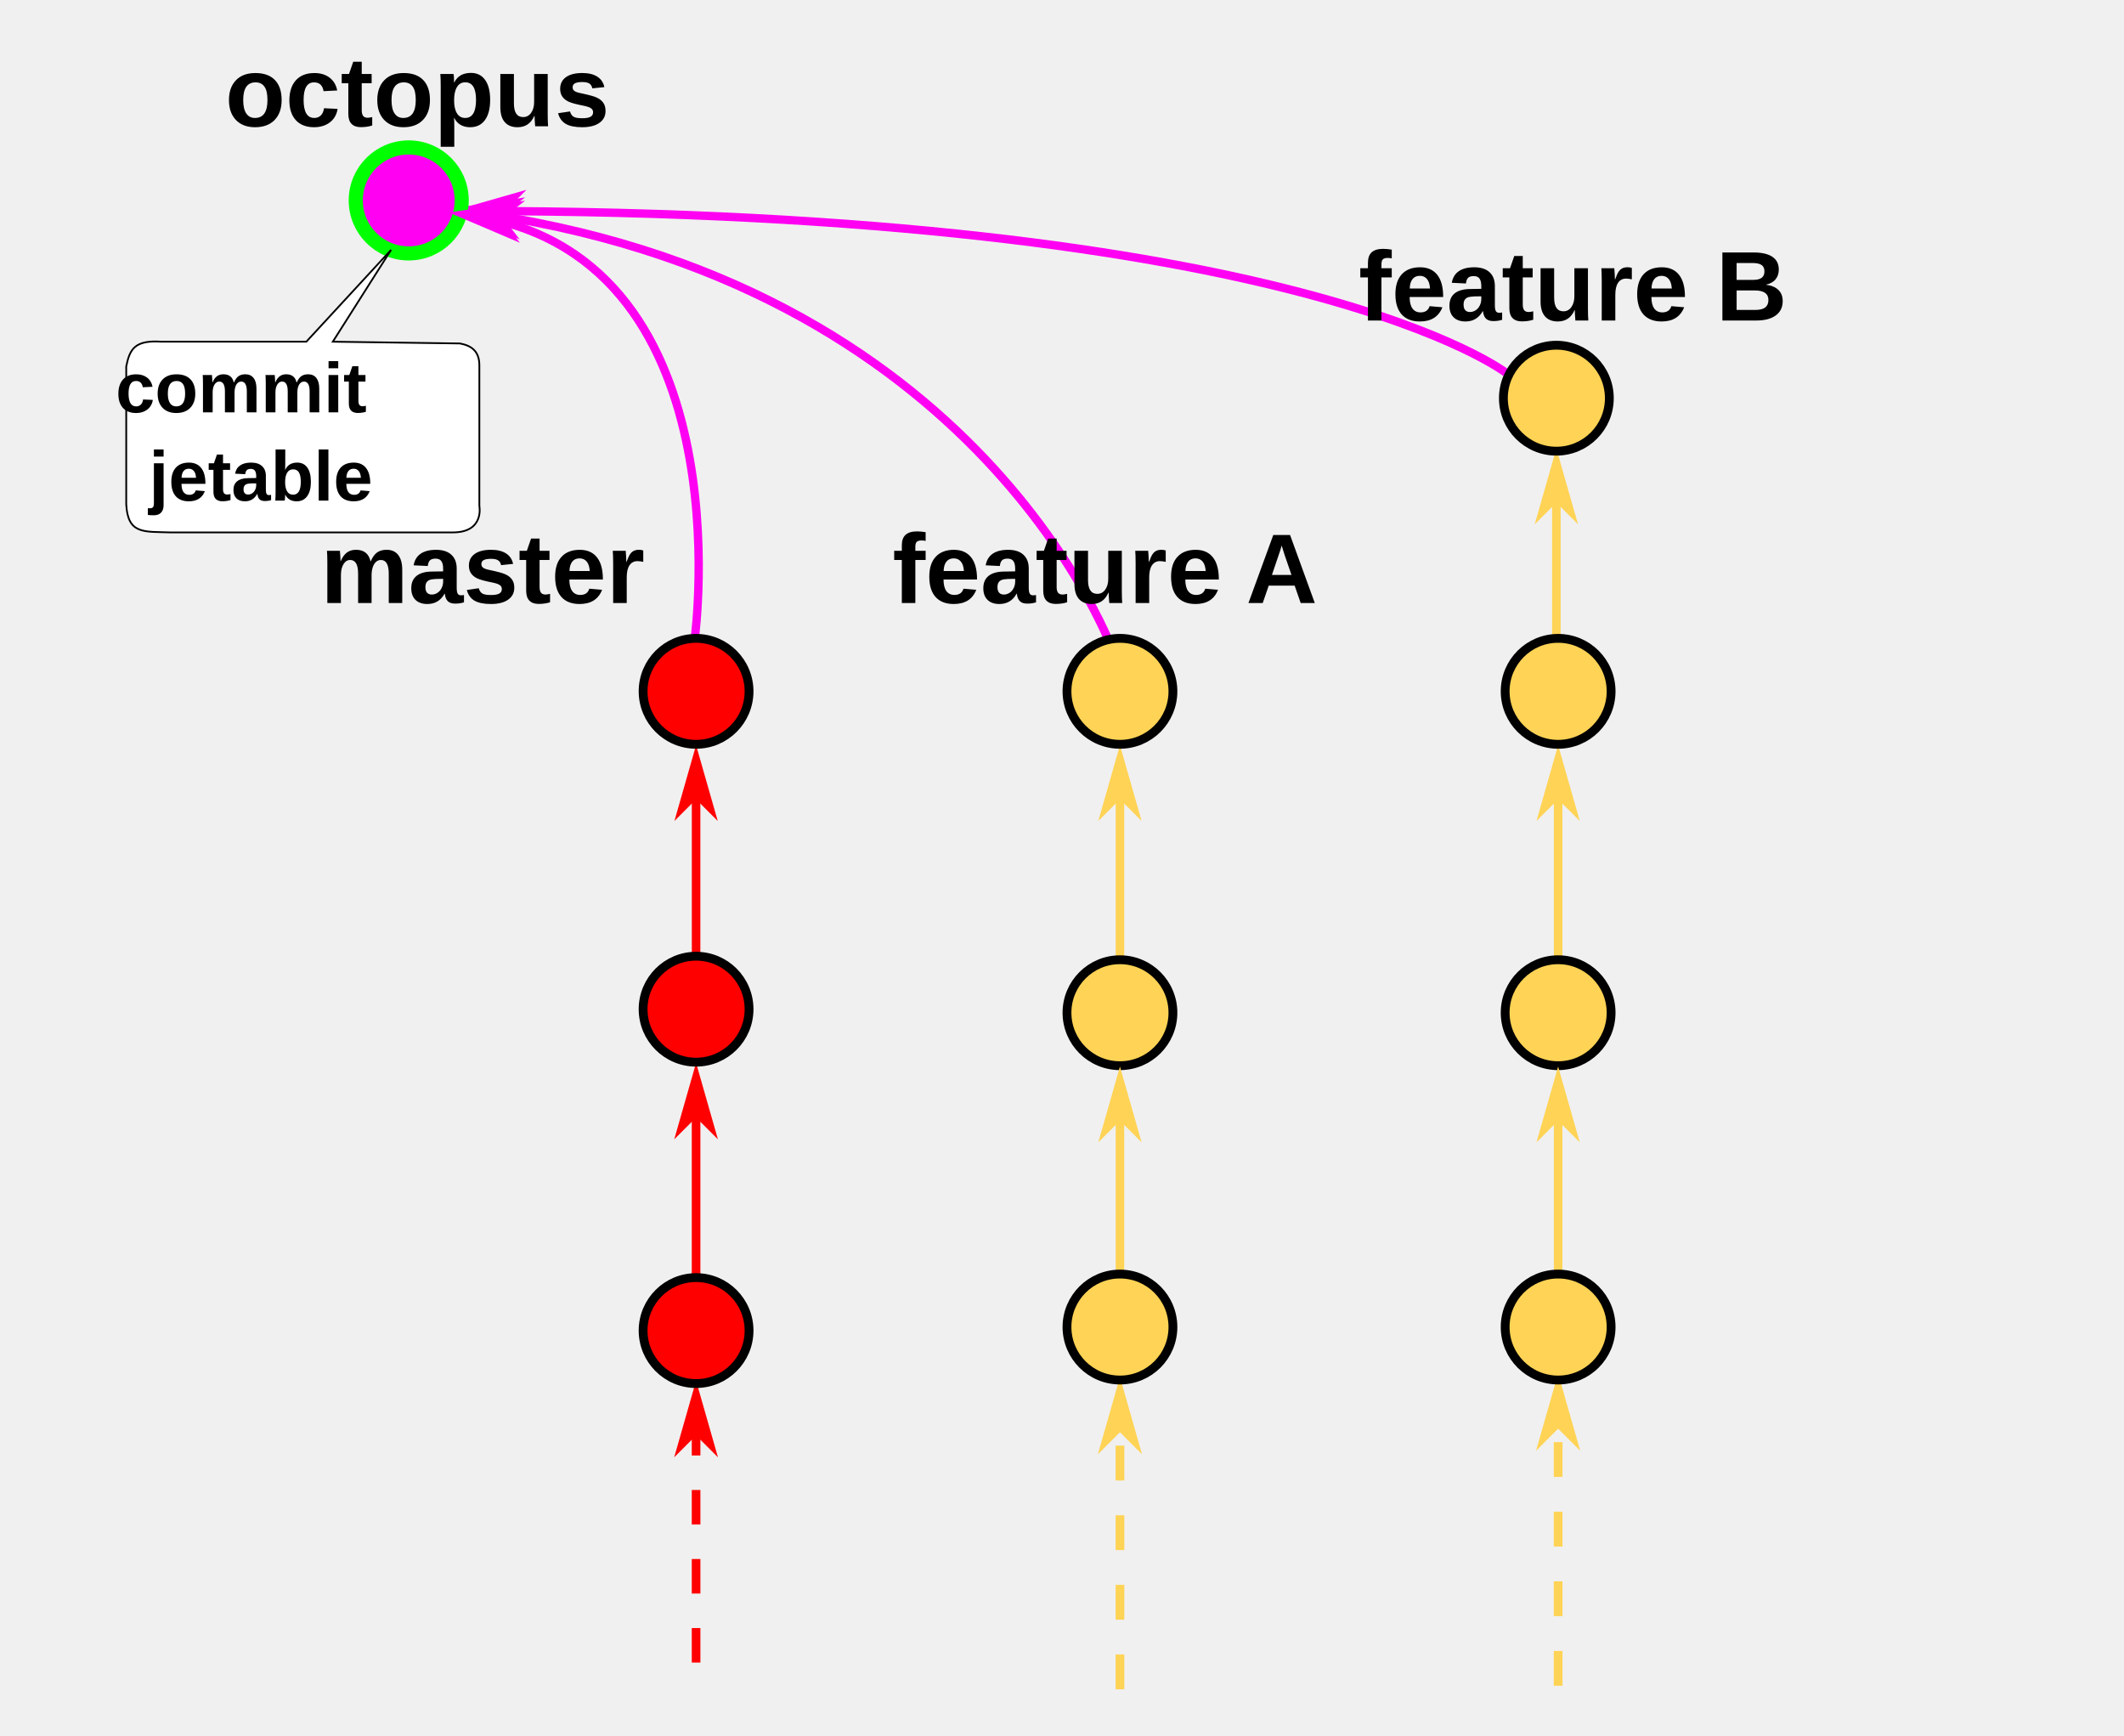
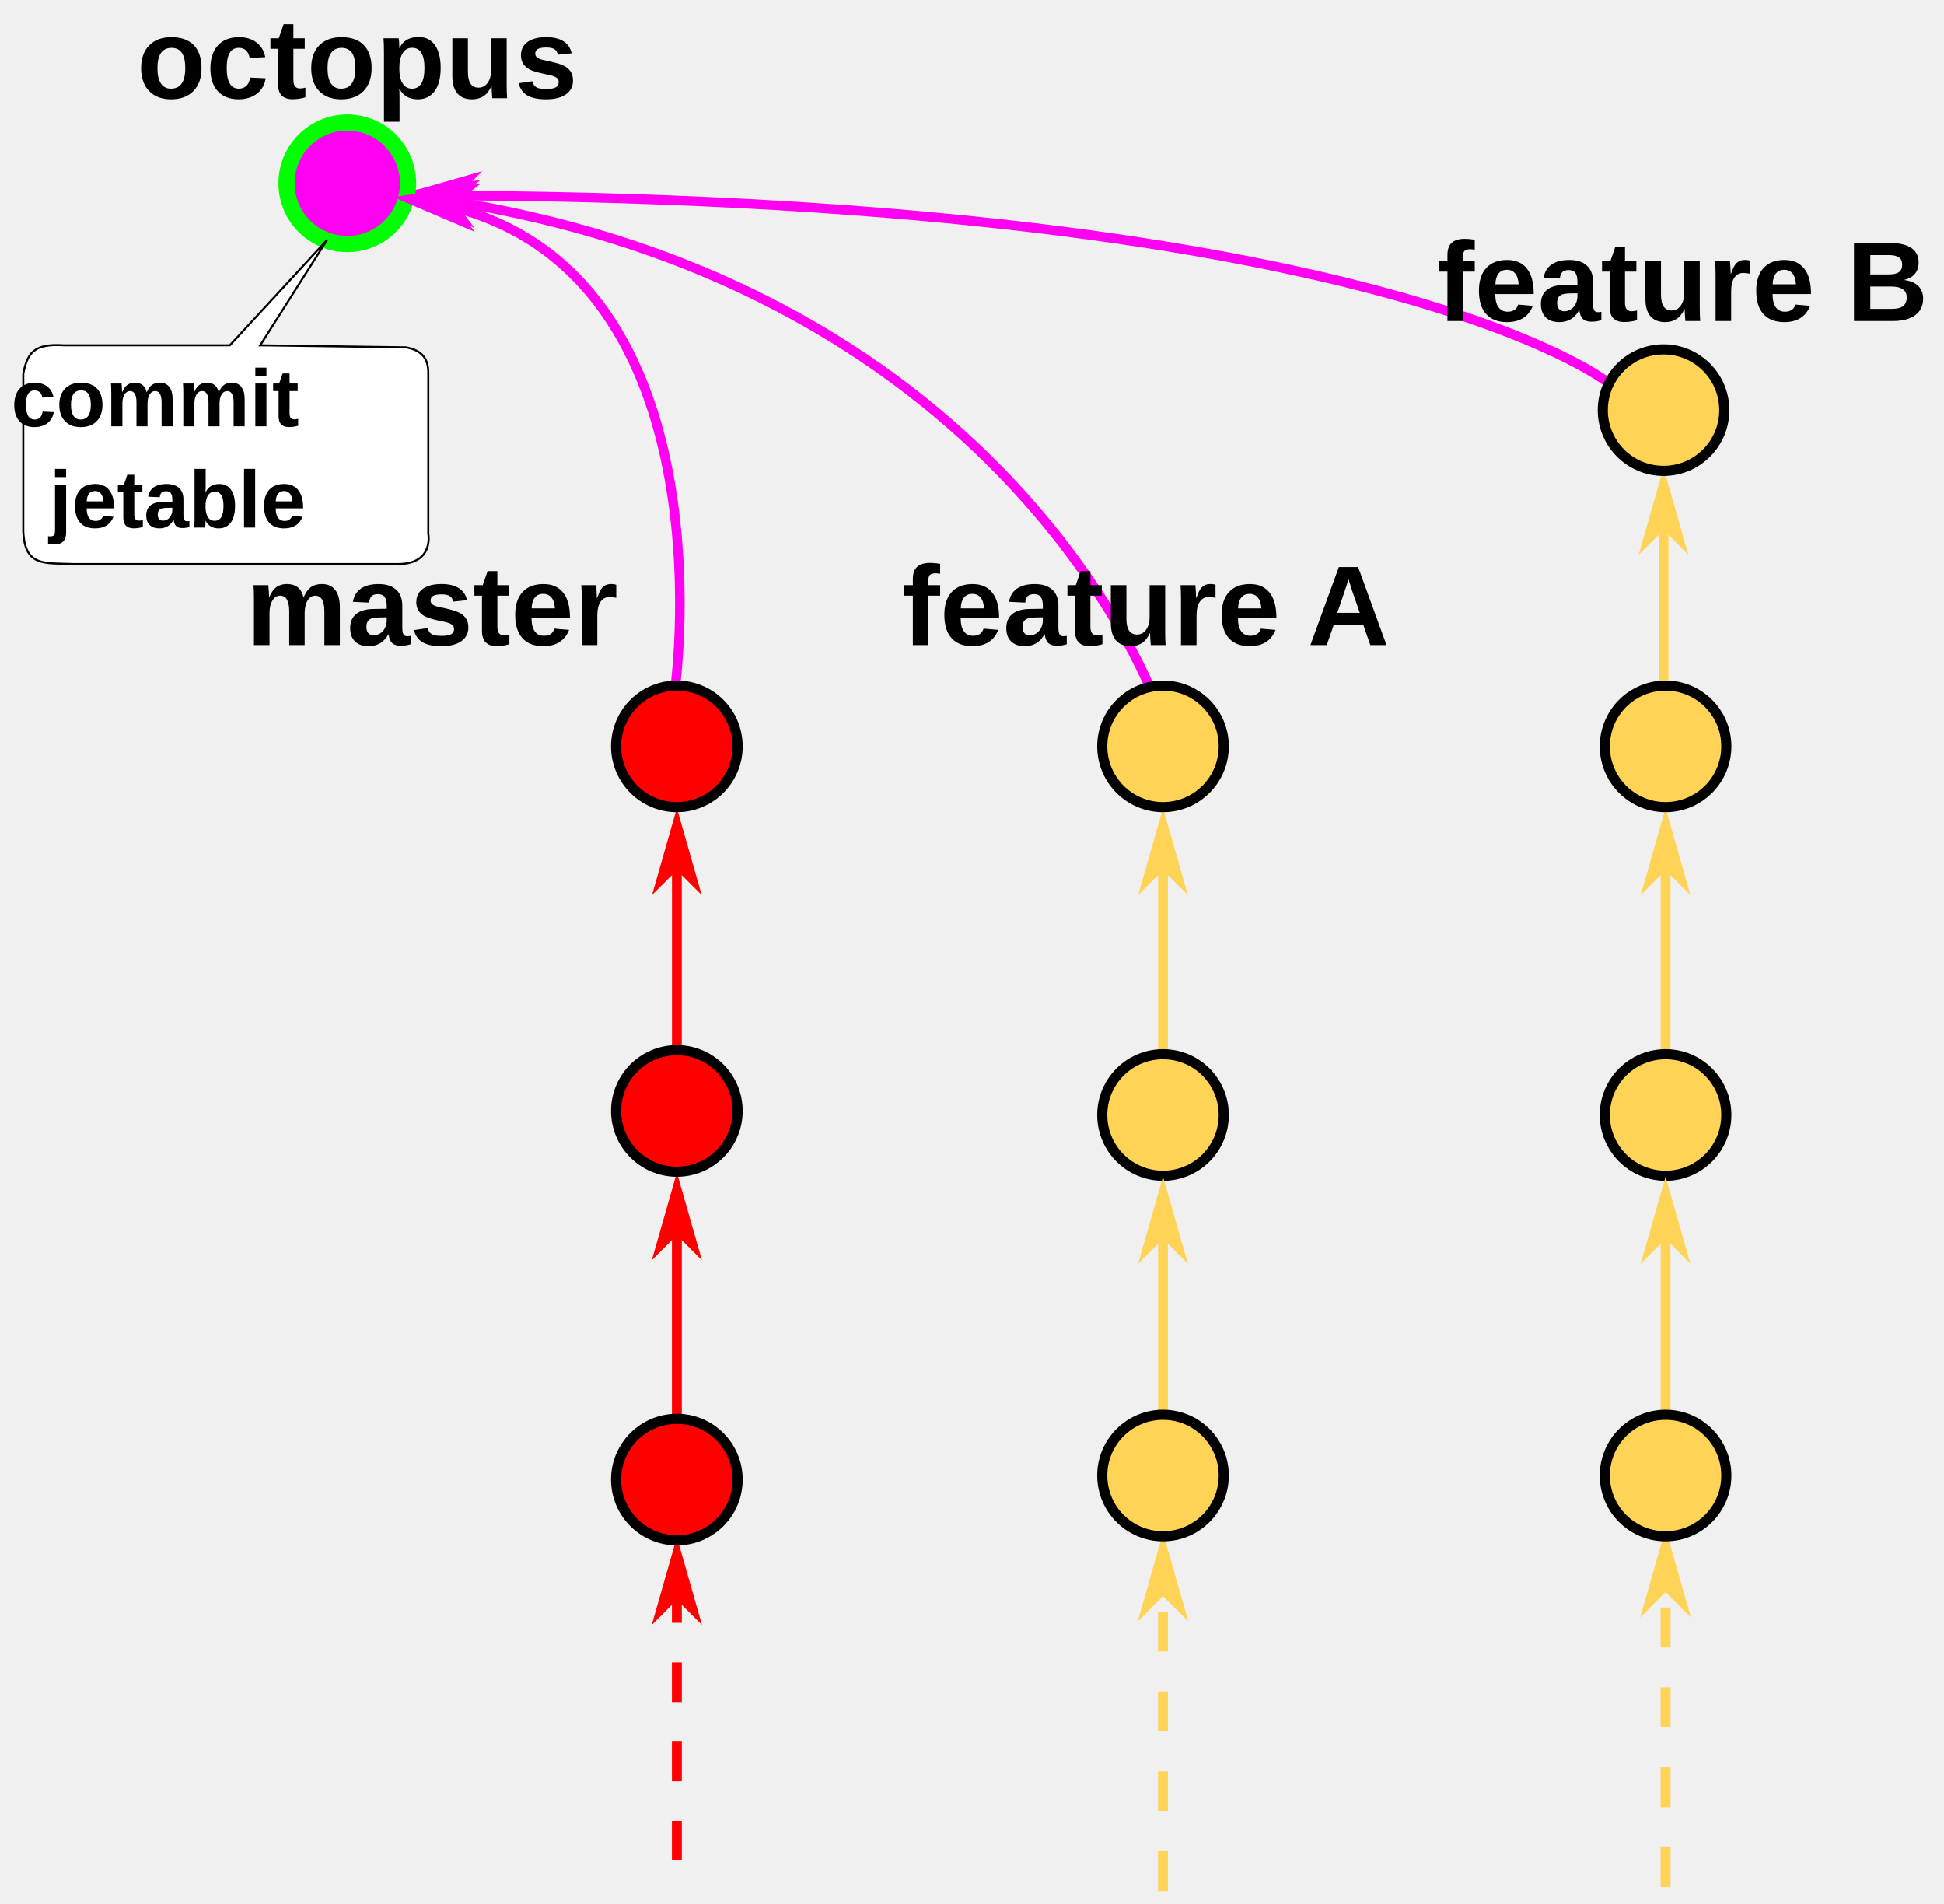
- <svg xmlns="http://www.w3.org/2000/svg" xmlns:ns1="http://www.openswatchbook.org/uri/2009/osb" width="1203" height="983" id="svg2" version="1.1">
+ <svg xmlns="http://www.w3.org/2000/svg" xmlns:ns1="http://www.openswatchbook.org/uri/2009/osb" width="960" height="940" id="svg2" version="1.1">
  <defs id="defs4">
    <marker style="overflow:visible" id="Arrow1Mend" refX="0" refY="0" orient="auto">
      <path transform="matrix(-0.4,0,0,-0.4,-4,0)" style="fill-rule:evenodd;stroke:#000000;stroke-width:1pt" d="M 0,0 5,-5 -12.5,0 5,5 0,0 z" id="path4070" />
    </marker>
    <marker style="overflow:visible" id="TriangleOutL" refX="0" refY="0" orient="auto">
      <path transform="scale(0.8,0.8)" style="fill-rule:evenodd;stroke:#000000;stroke-width:1pt" d="m 5.77,0 -8.65,5 0,-10 8.65,5 z" id="path4203" />
    </marker>
    <marker style="overflow:visible" id="EmptyTriangleInL" refX="0" refY="0" orient="auto">
      <path transform="matrix(-0.8,0,0,-0.8,4.8,0)" style="fill:#ffffff;fill-rule:evenodd;stroke:#000000;stroke-width:1pt" d="m 5.77,0 -8.65,5 0,-10 8.65,5 z" id="path4212" />
    </marker>
    <marker style="overflow:visible" id="EmptyTriangleOutL" refX="0" refY="0" orient="auto">
      <path transform="matrix(0.8,0,0,0.8,-4.8,0)" style="fill:#ffffff;fill-rule:evenodd;stroke:#000000;stroke-width:1pt" d="m 5.77,0 -8.65,5 0,-10 8.65,5 z" id="path4221" />
    </marker>
    <linearGradient id="linearGradient9318">
      <stop id="stop9328" offset="0" style="stop-color:#ff0000;stop-opacity:0.247;" />
      <stop style="stop-color:#ff0000;stop-opacity:0.122;" offset="0.5" id="stop9334" />
      <stop id="stop9322" offset="1" style="stop-color:#ff0000;stop-opacity:0;" />
    </linearGradient>
    <linearGradient id="linearGradient9310">
      <stop id="stop9312" offset="0" style="stop-color:#ff0000;stop-opacity:1;" />
      <stop id="stop9314" offset="1" style="stop-color:#ff0000;stop-opacity:0;" />
    </linearGradient>
    <linearGradient ns1:paint="solid" id="linearGradient7685">
      <stop id="stop7687" offset="0" style="stop-color:#ff993b;stop-opacity:1;" />
    </linearGradient>
    <linearGradient id="linearGradient6243">
      <stop id="stop6245" offset="0" style="stop-color:#ff993b;stop-opacity:1;" />
      <stop id="stop6247" offset="1" style="stop-color:#ff993b;stop-opacity:0;" />
    </linearGradient>
    <linearGradient ns1:paint="solid" id="linearGradient6187">
      <stop id="stop6189" offset="0" style="stop-color:#ff973b;stop-opacity:1;" />
    </linearGradient>
    <linearGradient id="linearGradient6171">
      <stop id="stop6173" offset="0" style="stop-color:#e60000;stop-opacity:1;" />
      <stop id="stop6175" offset="1" style="stop-color:#000000;stop-opacity:0;" />
    </linearGradient>
    <marker style="overflow:visible" id="Arrow2Lend" refX="0" refY="0" orient="auto">
      <path transform="matrix(-1.1,0,0,-1.1,-1.1,0)" d="M 8.719,4.034 -2.207,0.016 8.719,-4.002 c -1.745,2.372 -1.735,5.617 -6e-7,8.035 z" style="fill-rule:evenodd;stroke-width:0.625;stroke-linejoin:round" id="path4082" />
    </marker>
    <marker style="overflow:visible" id="Arrow1Mend-8" refX="0" refY="0" orient="auto">
      <path transform="matrix(-0.4,0,0,-0.4,-4,0)" style="fill-rule:evenodd;stroke:#000000;stroke-width:1pt" d="M 0,0 5,-5 -12.5,0 5,5 0,0 z" id="path4070-5" />
    </marker>
    <marker style="overflow:visible" id="Arrow1Mend-5" refX="0" refY="0" orient="auto">
      <path transform="matrix(-0.4,0,0,-0.4,-4,0)" style="fill-rule:evenodd;stroke:#000000;stroke-width:1pt" d="M 0,0 5,-5 -12.5,0 5,5 0,0 z" id="path4070-2" />
    </marker>
    <marker style="overflow:visible" id="Arrow1Mend-2" refX="0" refY="0" orient="auto">
      <path transform="matrix(-0.4,0,0,-0.4,-4,0)" style="fill-rule:evenodd;stroke:#000000;stroke-width:1pt" d="M 0,0 5,-5 -12.5,0 5,5 0,0 z" id="path4070-8" />
    </marker>
    <marker style="overflow:visible" id="Arrow1Mend-87" refX="0" refY="0" orient="auto">
      <path transform="matrix(-0.4,0,0,-0.4,-4,0)" style="fill-rule:evenodd;stroke:#000000;stroke-width:1pt" d="M 0,0 5,-5 -12.5,0 5,5 0,0 z" id="path4070-4" />
    </marker>
    <marker style="overflow:visible" id="Arrow1Mend-0" refX="0" refY="0" orient="auto">
      <path transform="matrix(-0.4,0,0,-0.4,-4,0)" style="fill-rule:evenodd;stroke:#000000;stroke-width:1pt" d="M 0,0 5,-5 -12.5,0 5,5 0,0 z" id="path4070-59" />
    </marker>
    <marker style="overflow:visible" id="Arrow1Mend-7" refX="0" refY="0" orient="auto">
      <path transform="matrix(-0.4,0,0,-0.4,-4,0)" style="fill-rule:evenodd;stroke:#000000;stroke-width:1pt" d="M 0,0 5,-5 -12.5,0 5,5 0,0 z" id="path4070-40" />
    </marker>
    <marker style="overflow:visible" id="Arrow1Mend-1" refX="0" refY="0" orient="auto">
      <path transform="matrix(-0.4,0,0,-0.4,-4,0)" style="fill-rule:evenodd;stroke:#000000;stroke-width:1pt" d="M 0,0 5,-5 -12.5,0 5,5 0,0 z" id="path4070-7" />
    </marker>
    <marker style="overflow:visible" id="Arrow1Mend-09" refX="0" refY="0" orient="auto">
      <path transform="matrix(-0.4,0,0,-0.4,-4,0)" style="fill-rule:evenodd;stroke:#000000;stroke-width:1pt" d="M 0,0 5,-5 -12.5,0 5,5 0,0 z" id="path4070-48" />
    </marker>
    <marker style="overflow:visible" id="Arrow1Mend7" refX="0" refY="0" orient="auto">
-       <path transform="matrix(-0.4,0,0,-0.4,-4,0)" style="stroke:#ff00f3;stroke-width:1pt;fill:#ff00f3;fill-rule:evenodd" d="M 0,0 5,-5 -12.5,0 5,5 0,0 z" id="path7571" />
+       <path transform="matrix(-0.4,0,0,-0.4,-4,0)" style="fill:#ff00f3;fill-rule:evenodd;stroke:#ff00f3;stroke-width:1pt" d="M 0,0 5,-5 -12.5,0 5,5 0,0 z" id="path7571" />
    </marker>
    <marker style="overflow:visible" id="Arrow1Mendy" refX="0" refY="0" orient="auto">
-       <path transform="matrix(-0.4,0,0,-0.4,-4,0)" style="stroke:#ffd355;stroke-width:1pt;fill:#ffd355;fill-rule:evenodd" d="M 0,0 5,-5 -12.5,0 5,5 0,0 z" id="path7574" />
+       <path transform="matrix(-0.4,0,0,-0.4,-4,0)" style="fill:#ffd355;fill-rule:evenodd;stroke:#ffd355;stroke-width:1pt" d="M 0,0 5,-5 -12.5,0 5,5 0,0 z" id="path7574" />
    </marker>
    <marker style="overflow:visible" id="Arrow1Mendq" refX="0" refY="0" orient="auto">
-       <path transform="matrix(-0.4,0,0,-0.4,-4,0)" style="stroke:#ffd355;stroke-width:1pt;fill:#ffd355;fill-rule:evenodd" d="M 0,0 5,-5 -12.5,0 5,5 0,0 z" id="path7577" />
+       <path transform="matrix(-0.4,0,0,-0.4,-4,0)" style="fill:#ffd355;fill-rule:evenodd;stroke:#ffd355;stroke-width:1pt" d="M 0,0 5,-5 -12.5,0 5,5 0,0 z" id="path7577" />
    </marker>
    <marker style="overflow:visible" id="Arrow1Mendj" refX="0" refY="0" orient="auto">
-       <path transform="matrix(-0.4,0,0,-0.4,-4,0)" style="stroke:#ff0000;stroke-width:1pt;fill:#ff0000;fill-rule:evenodd" d="M 0,0 5,-5 -12.5,0 5,5 0,0 z" id="path7580" />
+       <path transform="matrix(-0.4,0,0,-0.4,-4,0)" style="fill:#ff0000;fill-rule:evenodd;stroke:#ff0000;stroke-width:1pt" d="M 0,0 5,-5 -12.5,0 5,5 0,0 z" id="path7580" />
    </marker>
    <marker style="overflow:visible" id="Arrow1Mende" refX="0" refY="0" orient="auto">
-       <path transform="matrix(-0.4,0,0,-0.4,-4,0)" style="stroke:#ffd355;stroke-width:1pt;fill:#ffd355;fill-rule:evenodd" d="M 0,0 5,-5 -12.5,0 5,5 0,0 z" id="path7583" />
+       <path transform="matrix(-0.4,0,0,-0.4,-4,0)" style="fill:#ffd355;fill-rule:evenodd;stroke:#ffd355;stroke-width:1pt" d="M 0,0 5,-5 -12.5,0 5,5 0,0 z" id="path7583" />
    </marker>
    <marker style="overflow:visible" id="Arrow1MendR" refX="0" refY="0" orient="auto">
-       <path transform="matrix(-0.4,0,0,-0.4,-4,0)" style="stroke:#ff00f3;stroke-width:1pt;fill:#ff00f3;fill-rule:evenodd" d="M 0,0 5,-5 -12.5,0 5,5 0,0 z" id="path7586" />
+       <path transform="matrix(-0.4,0,0,-0.4,-4,0)" style="fill:#ff00f3;fill-rule:evenodd;stroke:#ff00f3;stroke-width:1pt" d="M 0,0 5,-5 -12.5,0 5,5 0,0 z" id="path7586" />
    </marker>
    <marker style="overflow:visible" id="Arrow1MendS" refX="0" refY="0" orient="auto">
-       <path transform="matrix(-0.4,0,0,-0.4,-4,0)" style="stroke:#ff0000;stroke-width:1pt;fill:#ff0000;fill-rule:evenodd" d="M 0,0 5,-5 -12.5,0 5,5 0,0 z" id="path7589" />
+       <path transform="matrix(-0.4,0,0,-0.4,-4,0)" style="fill:#ff0000;fill-rule:evenodd;stroke:#ff0000;stroke-width:1pt" d="M 0,0 5,-5 -12.5,0 5,5 0,0 z" id="path7589" />
    </marker>
    <marker style="overflow:visible" id="Arrow1MendT" refX="0" refY="0" orient="auto">
-       <path transform="matrix(-0.4,0,0,-0.4,-4,0)" style="stroke:#ffd355;stroke-width:1pt;fill:#ffd355;fill-rule:evenodd" d="M 0,0 5,-5 -12.5,0 5,5 0,0 z" id="path7592" />
+       <path transform="matrix(-0.4,0,0,-0.4,-4,0)" style="fill:#ffd355;fill-rule:evenodd;stroke:#ffd355;stroke-width:1pt" d="M 0,0 5,-5 -12.5,0 5,5 0,0 z" id="path7592" />
    </marker>
    <marker style="overflow:visible" id="Arrow1MendC" refX="0" refY="0" orient="auto">
-       <path transform="matrix(-0.4,0,0,-0.4,-4,0)" style="stroke:#ff0000;stroke-width:1pt;fill:#ff0000;fill-rule:evenodd" d="M 0,0 5,-5 -12.5,0 5,5 0,0 z" id="path7595" />
+       <path transform="matrix(-0.4,0,0,-0.4,-4,0)" style="fill:#ff0000;fill-rule:evenodd;stroke:#ff0000;stroke-width:1pt" d="M 0,0 5,-5 -12.5,0 5,5 0,0 z" id="path7595" />
    </marker>
    <marker style="overflow:visible" id="Arrow1Mendf" refX="0" refY="0" orient="auto">
-       <path transform="matrix(-0.4,0,0,-0.4,-4,0)" style="stroke:#ffd355;stroke-width:1pt;fill:#ffd355;fill-rule:evenodd" d="M 0,0 5,-5 -12.5,0 5,5 0,0 z" id="path7598" />
+       <path transform="matrix(-0.4,0,0,-0.4,-4,0)" style="fill:#ffd355;fill-rule:evenodd;stroke:#ffd355;stroke-width:1pt" d="M 0,0 5,-5 -12.5,0 5,5 0,0 z" id="path7598" />
    </marker>
    <marker style="overflow:visible" id="Arrow1Mend7d" refX="0" refY="0" orient="auto">
-       <path transform="matrix(-0.4,0,0,-0.4,-4,0)" style="stroke:#ffd355;stroke-width:1pt;fill:#ffd355;fill-rule:evenodd" d="M 0,0 5,-5 -12.5,0 5,5 0,0 z" id="path7601" />
+       <path transform="matrix(-0.4,0,0,-0.4,-4,0)" style="fill:#ffd355;fill-rule:evenodd;stroke:#ffd355;stroke-width:1pt" d="M 0,0 5,-5 -12.5,0 5,5 0,0 z" id="path7601" />
    </marker>
    <marker style="overflow:visible" id="Arrow1MendN" refX="0" refY="0" orient="auto">
-       <path transform="matrix(-0.4,0,0,-0.4,-4,0)" style="stroke:#ffd355;stroke-width:1pt;fill:#ffd355;fill-rule:evenodd" d="M 0,0 5,-5 -12.5,0 5,5 0,0 z" id="path7604" />
+       <path transform="matrix(-0.4,0,0,-0.4,-4,0)" style="fill:#ffd355;fill-rule:evenodd;stroke:#ffd355;stroke-width:1pt" d="M 0,0 5,-5 -12.5,0 5,5 0,0 z" id="path7604" />
    </marker>
    <marker style="overflow:visible" id="Arrow1MendF" refX="0" refY="0" orient="auto">
-       <path transform="matrix(-0.4,0,0,-0.4,-4,0)" style="stroke:#ff00f3;stroke-width:1pt;fill:#ff00f3;fill-rule:evenodd" d="M 0,0 5,-5 -12.5,0 5,5 0,0 z" id="path7607" />
+       <path transform="matrix(-0.4,0,0,-0.4,-4,0)" style="fill:#ff00f3;fill-rule:evenodd;stroke:#ff00f3;stroke-width:1pt" d="M 0,0 5,-5 -12.5,0 5,5 0,0 z" id="path7607" />
    </marker>
  </defs>
-   <g transform="translate(201.5,49.13784)" id="layer1">
-     <path style="stroke-linejoin:miter;marker-end:url(#Arrow1MendS);stroke-opacity:1;stroke:#ff0000;stroke-linecap:butt;stroke-miterlimit:4;stroke-dasharray:none;stroke-width:4.83;fill:none" d="m 192.75,494.362 0,-112" id="path5967" />
-     <path id="path5969" d="m 192.75,676.362 0,-114" style="stroke-linejoin:miter;marker-end:url(#Arrow1Mendj);stroke-opacity:1;stroke:#ff0000;stroke-linecap:butt;stroke-miterlimit:4;stroke-dasharray:none;stroke-width:4.873;fill:none" />
-     <path id="path5971" d="m 430,322.362 c 0,0 -74,-214 -368,-252" style="stroke-linejoin:miter;marker-end:url(#Arrow1Mend7);stroke-opacity:1;stroke:#ff00f3;stroke-linecap:butt;stroke-miterlimit:4;stroke-dasharray:none;stroke-width:4.725;fill:none" />
-     <path id="path6157" d="m 432.825,494.362 0,-112" style="stroke-linejoin:miter;marker-end:url(#Arrow1MendT);stroke-opacity:1;fill-opacity:1;stroke:#ffd355;stroke-linecap:butt;stroke-miterlimit:4;stroke-dasharray:none;stroke-width:4.83;fill:#f0f0f0" />
-     <path style="stroke-linejoin:miter;marker-end:url(#Arrow1Mende);stroke-opacity:1;fill-opacity:1;stroke-dashoffset:30.547;stroke:#ffd355;stroke-linecap:butt;stroke-miterlimit:4;stroke-dasharray:19.708, 19.708;stroke-width:4.927;fill:#ffd355" d="m 432.825,916.362 0,-176" id="path6159" />
-     <path id="path6161" d="m 192.75,892.362 0,-150" style="stroke-linejoin:miter;marker-end:url(#Arrow1MendC);stroke-opacity:1;fill-opacity:1;stroke-dashoffset:0;stroke:#ff0000;stroke-linecap:butt;stroke-miterlimit:4;stroke-dasharray:19.545, 19.545;stroke-width:4.886;fill:#ff0000" />
+   <g transform="translate(141.5,26.125)" id="layer1">
+     <path style="fill:none;stroke:#ff0000;stroke-width:4.83;stroke-linecap:butt;stroke-linejoin:miter;stroke-miterlimit:4;stroke-opacity:1;stroke-dasharray:none;marker-end:url(#Arrow1MendS)" d="m 192.75,494.362 0,-112" id="path5967" />
+     <path id="path5969" d="m 192.75,676.362 0,-114" style="fill:none;stroke:#ff0000;stroke-width:4.873;stroke-linecap:butt;stroke-linejoin:miter;stroke-miterlimit:4;stroke-opacity:1;stroke-dasharray:none;marker-end:url(#Arrow1Mendj)" />
+     <path id="path5971" d="m 430,322.362 c 0,0 -74,-214 -368,-252" style="fill:none;stroke:#ff00f3;stroke-width:4.725;stroke-linecap:butt;stroke-linejoin:miter;stroke-miterlimit:4;stroke-opacity:1;stroke-dasharray:none;marker-end:url(#Arrow1Mend7)" />
+     <path id="path6157" d="m 432.825,494.362 0,-112" style="fill:#f0f0f0;fill-opacity:1;stroke:#ffd355;stroke-width:4.83;stroke-linecap:butt;stroke-linejoin:miter;stroke-miterlimit:4;stroke-opacity:1;stroke-dasharray:none;marker-end:url(#Arrow1MendT)" />
+     <path style="fill:#ffd355;fill-opacity:1;stroke:#ffd355;stroke-width:4.927;stroke-linecap:butt;stroke-linejoin:miter;stroke-miterlimit:4;stroke-opacity:1;stroke-dasharray:19.708, 19.708;stroke-dashoffset:30.547;marker-end:url(#Arrow1Mende)" d="m 432.825,916.362 0,-176" id="path6159" />
+     <path id="path6161" d="m 192.75,892.362 0,-150" style="fill:#ff0000;fill-opacity:1;stroke:#ff0000;stroke-width:4.886;stroke-linecap:butt;stroke-linejoin:miter;stroke-miterlimit:4;stroke-opacity:1;stroke-dasharray:19.545, 19.545;stroke-dashoffset:0;marker-end:url(#Arrow1MendC)" />
    <text id="text6163" y="22.362" x="-74" style="font-size:56px;font-style:normal;font-variant:normal;font-weight:bold;font-stretch:normal;text-align:start;line-height:125%;letter-spacing:0px;word-spacing:0px;writing-mode:lr-tb;text-anchor:start;fill:#000000;fill-opacity:1;stroke:none;font-family:Arial;-inkscape-font-specification:Arial Bold" xml:space="preserve">
      <tspan y="22.362" x="-74" id="tspan17353">octopus</tspan>
    </text>
    <path transform="matrix(0.75,0,0,0.75,57.75,408.0906)" d="m 220,152.362 c 0,22.091 -17.909,40 -40,40 -22.091,0 -40,-17.909 -40,-40 0,-22.091 17.909,-40 40,-40 22.091,0 40,17.909 40,40 z" id="path6207" style="fill:#ff0000;fill-opacity:1;stroke:#000000;stroke-width:6.667;stroke-miterlimit:4;stroke-opacity:1;stroke-dasharray:none" />
    <path style="fill:#ff0000;fill-opacity:1;stroke:#000000;stroke-width:6.667;stroke-miterlimit:4;stroke-opacity:1;stroke-dasharray:none" id="path6215" d="m 220,152.362 c 0,22.091 -17.909,40 -40,40 -22.091,0 -40,-17.909 -40,-40 0,-22.091 17.909,-40 40,-40 22.091,0 40,17.909 40,40 z" transform="matrix(0.75,0,0,0.75,57.75,590.0906)" />
    <path style="fill:#ffd355;fill-opacity:1;stroke:#000000;stroke-width:6.667;stroke-miterlimit:4;stroke-opacity:1;stroke-dasharray:none" id="path6233" d="m 220,152.362 c 0,22.091 -17.909,40 -40,40 -22.091,0 -40,-17.909 -40,-40 0,-22.091 17.909,-40 40,-40 22.091,0 40,17.909 40,40 z" transform="matrix(0.75,0,0,0.75,297.8252,410.0906)" />
-     <path id="path6157-6" d="m 432.825,676.362 0,-112" style="stroke-linejoin:miter;marker-end:url(#Arrow1Mend7d);stroke-opacity:1;fill-opacity:1;stroke:#ffd355;stroke-linecap:butt;stroke-miterlimit:4;stroke-dasharray:none;stroke-width:4.83;fill:#f0f0f0" />
+     <path id="path6157-6" d="m 432.825,676.362 0,-112" style="fill:#f0f0f0;fill-opacity:1;stroke:#ffd355;stroke-width:4.83;stroke-linecap:butt;stroke-linejoin:miter;stroke-miterlimit:4;stroke-opacity:1;stroke-dasharray:none;marker-end:url(#Arrow1Mend7d)" />
    <text id="text6163-5" y="292.362" x="-20" style="font-size:56px;font-style:normal;font-variant:normal;font-weight:bold;font-stretch:normal;text-align:start;line-height:125%;letter-spacing:0px;word-spacing:0px;writing-mode:lr-tb;text-anchor:start;fill:#000000;fill-opacity:1;stroke:none;font-family:Arial;-inkscape-font-specification:Arial Bold" xml:space="preserve">
      <tspan y="292.362" x="-20" id="tspan17376">master</tspan>
    </text>
-     <path id="path6157-3" d="m 681,494.362 0,-112" style="stroke-linejoin:miter;marker-end:url(#Arrow1MendN);stroke-opacity:1;fill-opacity:1;stroke:#ffd355;stroke-linecap:butt;stroke-miterlimit:4;stroke-dasharray:none;stroke-width:4.83;fill:#f0f0f0" />
+     <path id="path6157-3" d="m 681,494.362 0,-112" style="fill:#f0f0f0;fill-opacity:1;stroke:#ffd355;stroke-width:4.83;stroke-linecap:butt;stroke-linejoin:miter;stroke-miterlimit:4;stroke-opacity:1;stroke-dasharray:none;marker-end:url(#Arrow1MendN)" />
    <path style="fill:#ffd355;fill-opacity:1;stroke:#000000;stroke-width:6.667;stroke-miterlimit:4;stroke-opacity:1;stroke-dasharray:none" id="path6233-12" d="m 220,152.362 c 0,22.091 -17.909,40 -40,40 -22.091,0 -40,-17.909 -40,-40 0,-22.091 17.909,-40 40,-40 22.091,0 40,17.909 40,40 z" transform="matrix(0.75,0,0,0.75,546,410.0905)" />
-     <path id="path5971-8" d="m 652,162.362 c 0,0 -116,-92 -588,-92" style="stroke-linejoin:miter;marker-end:url(#Arrow1MendR);stroke-opacity:1;stroke:#ff00f3;stroke-linecap:butt;stroke-miterlimit:4;stroke-dasharray:none;stroke-width:4.725;fill:none" />
+     <path id="path5971-8" d="m 652,162.362 c 0,0 -116,-92 -588,-92" style="fill:none;stroke:#ff00f3;stroke-width:4.725;stroke-linecap:butt;stroke-linejoin:miter;stroke-miterlimit:4;stroke-opacity:1;stroke-dasharray:none;marker-end:url(#Arrow1MendR)" />
    <path style="fill:#ffd355;fill-opacity:1;stroke:#000000;stroke-width:6.667;stroke-miterlimit:4;stroke-opacity:1;stroke-dasharray:none" id="path6233-1" d="m 220,152.362 c 0,22.091 -17.909,40 -40,40 -22.091,0 -40,-17.909 -40,-40 0,-22.091 17.909,-40 40,-40 22.091,0 40,17.909 40,40 z" transform="matrix(0.75,0,0,0.75,297.8252,588.0905)" />
    <path transform="matrix(0.75,0,0,0.75,297.8252,228.0906)" d="m 220,152.362 c 0,22.091 -17.909,40 -40,40 -22.091,0 -40,-17.909 -40,-40 0,-22.091 17.909,-40 40,-40 22.091,0 40,17.909 40,40 z" id="path6223" style="fill:#ffd355;fill-opacity:1;stroke:#000000;stroke-width:6.667;stroke-miterlimit:4;stroke-opacity:1;stroke-dasharray:none" />
-     <path style="stroke-linejoin:miter;marker-end:url(#Arrow1Mendq);stroke-opacity:1;fill-opacity:1;stroke-dashoffset:30.547;stroke:#ffd355;stroke-linecap:butt;stroke-miterlimit:4;stroke-dasharray:19.708, 19.708;stroke-width:4.927;fill:#ffd355" d="m 681,914.362 0,-176" id="path6159-0" />
+     <path style="fill:#ffd355;fill-opacity:1;stroke:#ffd355;stroke-width:4.927;stroke-linecap:butt;stroke-linejoin:miter;stroke-miterlimit:4;stroke-opacity:1;stroke-dasharray:19.708, 19.708;stroke-dashoffset:30.547;marker-end:url(#Arrow1Mendq)" d="m 681,914.362 0,-176" id="path6159-0" />
    <text id="text6167" y="292.362" x="304" style="font-size:56px;font-style:normal;font-variant:normal;font-weight:bold;font-stretch:normal;text-align:start;line-height:125%;letter-spacing:0px;word-spacing:0px;writing-mode:lr-tb;text-anchor:start;fill:#000000;fill-opacity:1;stroke:none;font-family:Arial;-inkscape-font-specification:Arial Bold" xml:space="preserve">
      <tspan y="292.362" x="304" id="tspan17378">feature A</tspan>
    </text>
-     <path id="path6157-6-9" d="m 681,676.362 0,-112" style="stroke-linejoin:miter;marker-end:url(#Arrow1Mendy);stroke-opacity:1;fill-opacity:1;stroke:#ffd355;stroke-linecap:butt;stroke-miterlimit:4;stroke-dasharray:none;stroke-width:4.83;fill:#f0f0f0" />
+     <path id="path6157-6-9" d="m 681,676.362 0,-112" style="fill:#f0f0f0;fill-opacity:1;stroke:#ffd355;stroke-width:4.83;stroke-linecap:butt;stroke-linejoin:miter;stroke-miterlimit:4;stroke-opacity:1;stroke-dasharray:none;marker-end:url(#Arrow1Mendy)" />
    <path style="fill:#ffd355;fill-opacity:1;stroke:#000000;stroke-width:6.667;stroke-miterlimit:4;stroke-opacity:1;stroke-dasharray:none" id="path6233-1-5" d="m 220,152.362 c 0,22.091 -17.909,40 -40,40 -22.091,0 -40,-17.909 -40,-40 0,-22.091 17.909,-40 40,-40 22.091,0 40,17.909 40,40 z" transform="matrix(0.75,0,0,0.75,546,588.0905)" />
    <path style="fill:#ff00f3;fill-opacity:1;stroke:#00ff00;stroke-width:10.667;stroke-miterlimit:4;stroke-opacity:1;stroke-dasharray:none" id="path6197-8" d="m 220,152.362 c 0,22.091 -17.909,40 -40,40 -22.091,0 -40,-17.909 -40,-40 0,-22.091 17.909,-40 40,-40 22.091,0 40,17.909 40,40 z" transform="matrix(0.75,0,0,0.75,-105,-49.90948)" />
-     <path id="path5971-4" d="m 192,312.362 c 0,0 30,-220 -130,-240" style="stroke-linejoin:miter;marker-end:url(#Arrow1MendF);stroke-opacity:1;stroke:#ff00f3;stroke-linecap:butt;stroke-miterlimit:4;stroke-dasharray:none;stroke-width:4.725;fill:none" />
+     <path id="path5971-4" d="m 192,312.362 c 0,0 30,-220 -130,-240" style="fill:none;stroke:#ff00f3;stroke-width:4.725;stroke-linecap:butt;stroke-linejoin:miter;stroke-miterlimit:4;stroke-opacity:1;stroke-dasharray:none;marker-end:url(#Arrow1MendF)" />
    <path style="fill:#ff0000;fill-opacity:1;stroke:#000000;stroke-width:6.667;stroke-miterlimit:4;stroke-opacity:1;stroke-dasharray:none" id="path6197" d="m 220,152.362 c 0,22.091 -17.909,40 -40,40 -22.091,0 -40,-17.909 -40,-40 0,-22.091 17.909,-40 40,-40 22.091,0 40,17.909 40,40 z" transform="matrix(0.75,0,0,0.75,57.75,228.0906)" />
-     <path id="path6157-3-9" d="m 680,312.362 0,-98" style="stroke-linejoin:miter;marker-end:url(#Arrow1Mendf);stroke-opacity:1;fill-opacity:1;stroke:#ffd355;stroke-linecap:butt;stroke-miterlimit:4;stroke-dasharray:none;stroke-width:4.83;fill:#f0f0f0" />
+     <path id="path6157-3-9" d="m 680,312.362 0,-98" style="fill:#f0f0f0;fill-opacity:1;stroke:#ffd355;stroke-width:4.83;stroke-linecap:butt;stroke-linejoin:miter;stroke-miterlimit:4;stroke-opacity:1;stroke-dasharray:none;marker-end:url(#Arrow1Mendf)" />
    <text id="text6167-2-8" y="132.362" x="568" style="font-size:56px;font-style:normal;font-variant:normal;font-weight:bold;font-stretch:normal;text-align:start;line-height:125%;letter-spacing:0px;word-spacing:0px;writing-mode:lr-tb;text-anchor:start;fill:#000000;fill-opacity:1;stroke:none;font-family:Arial;-inkscape-font-specification:Arial Bold" xml:space="preserve">
      <tspan y="132.362" x="568" id="tspan17401-2">feature B</tspan>
    </text>
    <path transform="matrix(0.75,0,0,0.75,545,62.09052)" d="m 220,152.362 c 0,22.091 -17.909,40 -40,40 -22.091,0 -40,-17.909 -40,-40 0,-22.091 17.909,-40 40,-40 22.091,0 40,17.909 40,40 z" id="path3271-5-4" style="fill:#ffd355;fill-opacity:1;fill-rule:nonzero;stroke:#000000;stroke-width:6.667;stroke-miterlimit:4;stroke-opacity:1;stroke-dasharray:none;stroke-dashoffset:0" />
    <path transform="matrix(0.75,0,0,0.75,546,228.0905)" d="m 220,152.362 c 0,22.091 -17.909,40 -40,40 -22.091,0 -40,-17.909 -40,-40 0,-22.091 17.909,-40 40,-40 22.091,0 40,17.909 40,40 z" id="path6223-2" style="fill:#ffd355;fill-opacity:1;stroke:#000000;stroke-width:6.667;stroke-miterlimit:4;stroke-opacity:1;stroke-dasharray:none" />
    <path id="path9284-9-5" d="m 55,252.362 c -30.91,0 -131.268,0 -160,0 -14.81,-0.55 -24.142,1.323 -25,-16 0,-30 0,-48 0,-78 2,-10 5,-15 20,-14 26.667,0 82,0 82,0 l 48,-52 -33,52 72,1 c 6.401,1.209 11.207,4.24 11,13 0,9 0,70 0,79 0,0 3,15 -15,15 z" style="fill:#ffffff;fill-opacity:1;stroke:#000000;stroke-width:1px;stroke-linecap:butt;stroke-linejoin:miter;stroke-opacity:1" />
    <text id="text6163-1-8" y="184.362" x="-26" style="font-size:40px;font-style:normal;font-variant:normal;font-weight:bold;font-stretch:normal;text-align:center;line-height:125%;letter-spacing:0px;word-spacing:0px;writing-mode:lr-tb;text-anchor:middle;fill:#000000;fill-opacity:1;stroke:none;font-family:Arial;-inkscape-font-specification:Arial Bold" xml:space="preserve">
      <tspan y="184.362" x="-26" id="tspan18055">commit</tspan>
      <tspan y="234.362" x="-26" id="tspan18057">jetable</tspan>
    </text>
  </g>
</svg>
